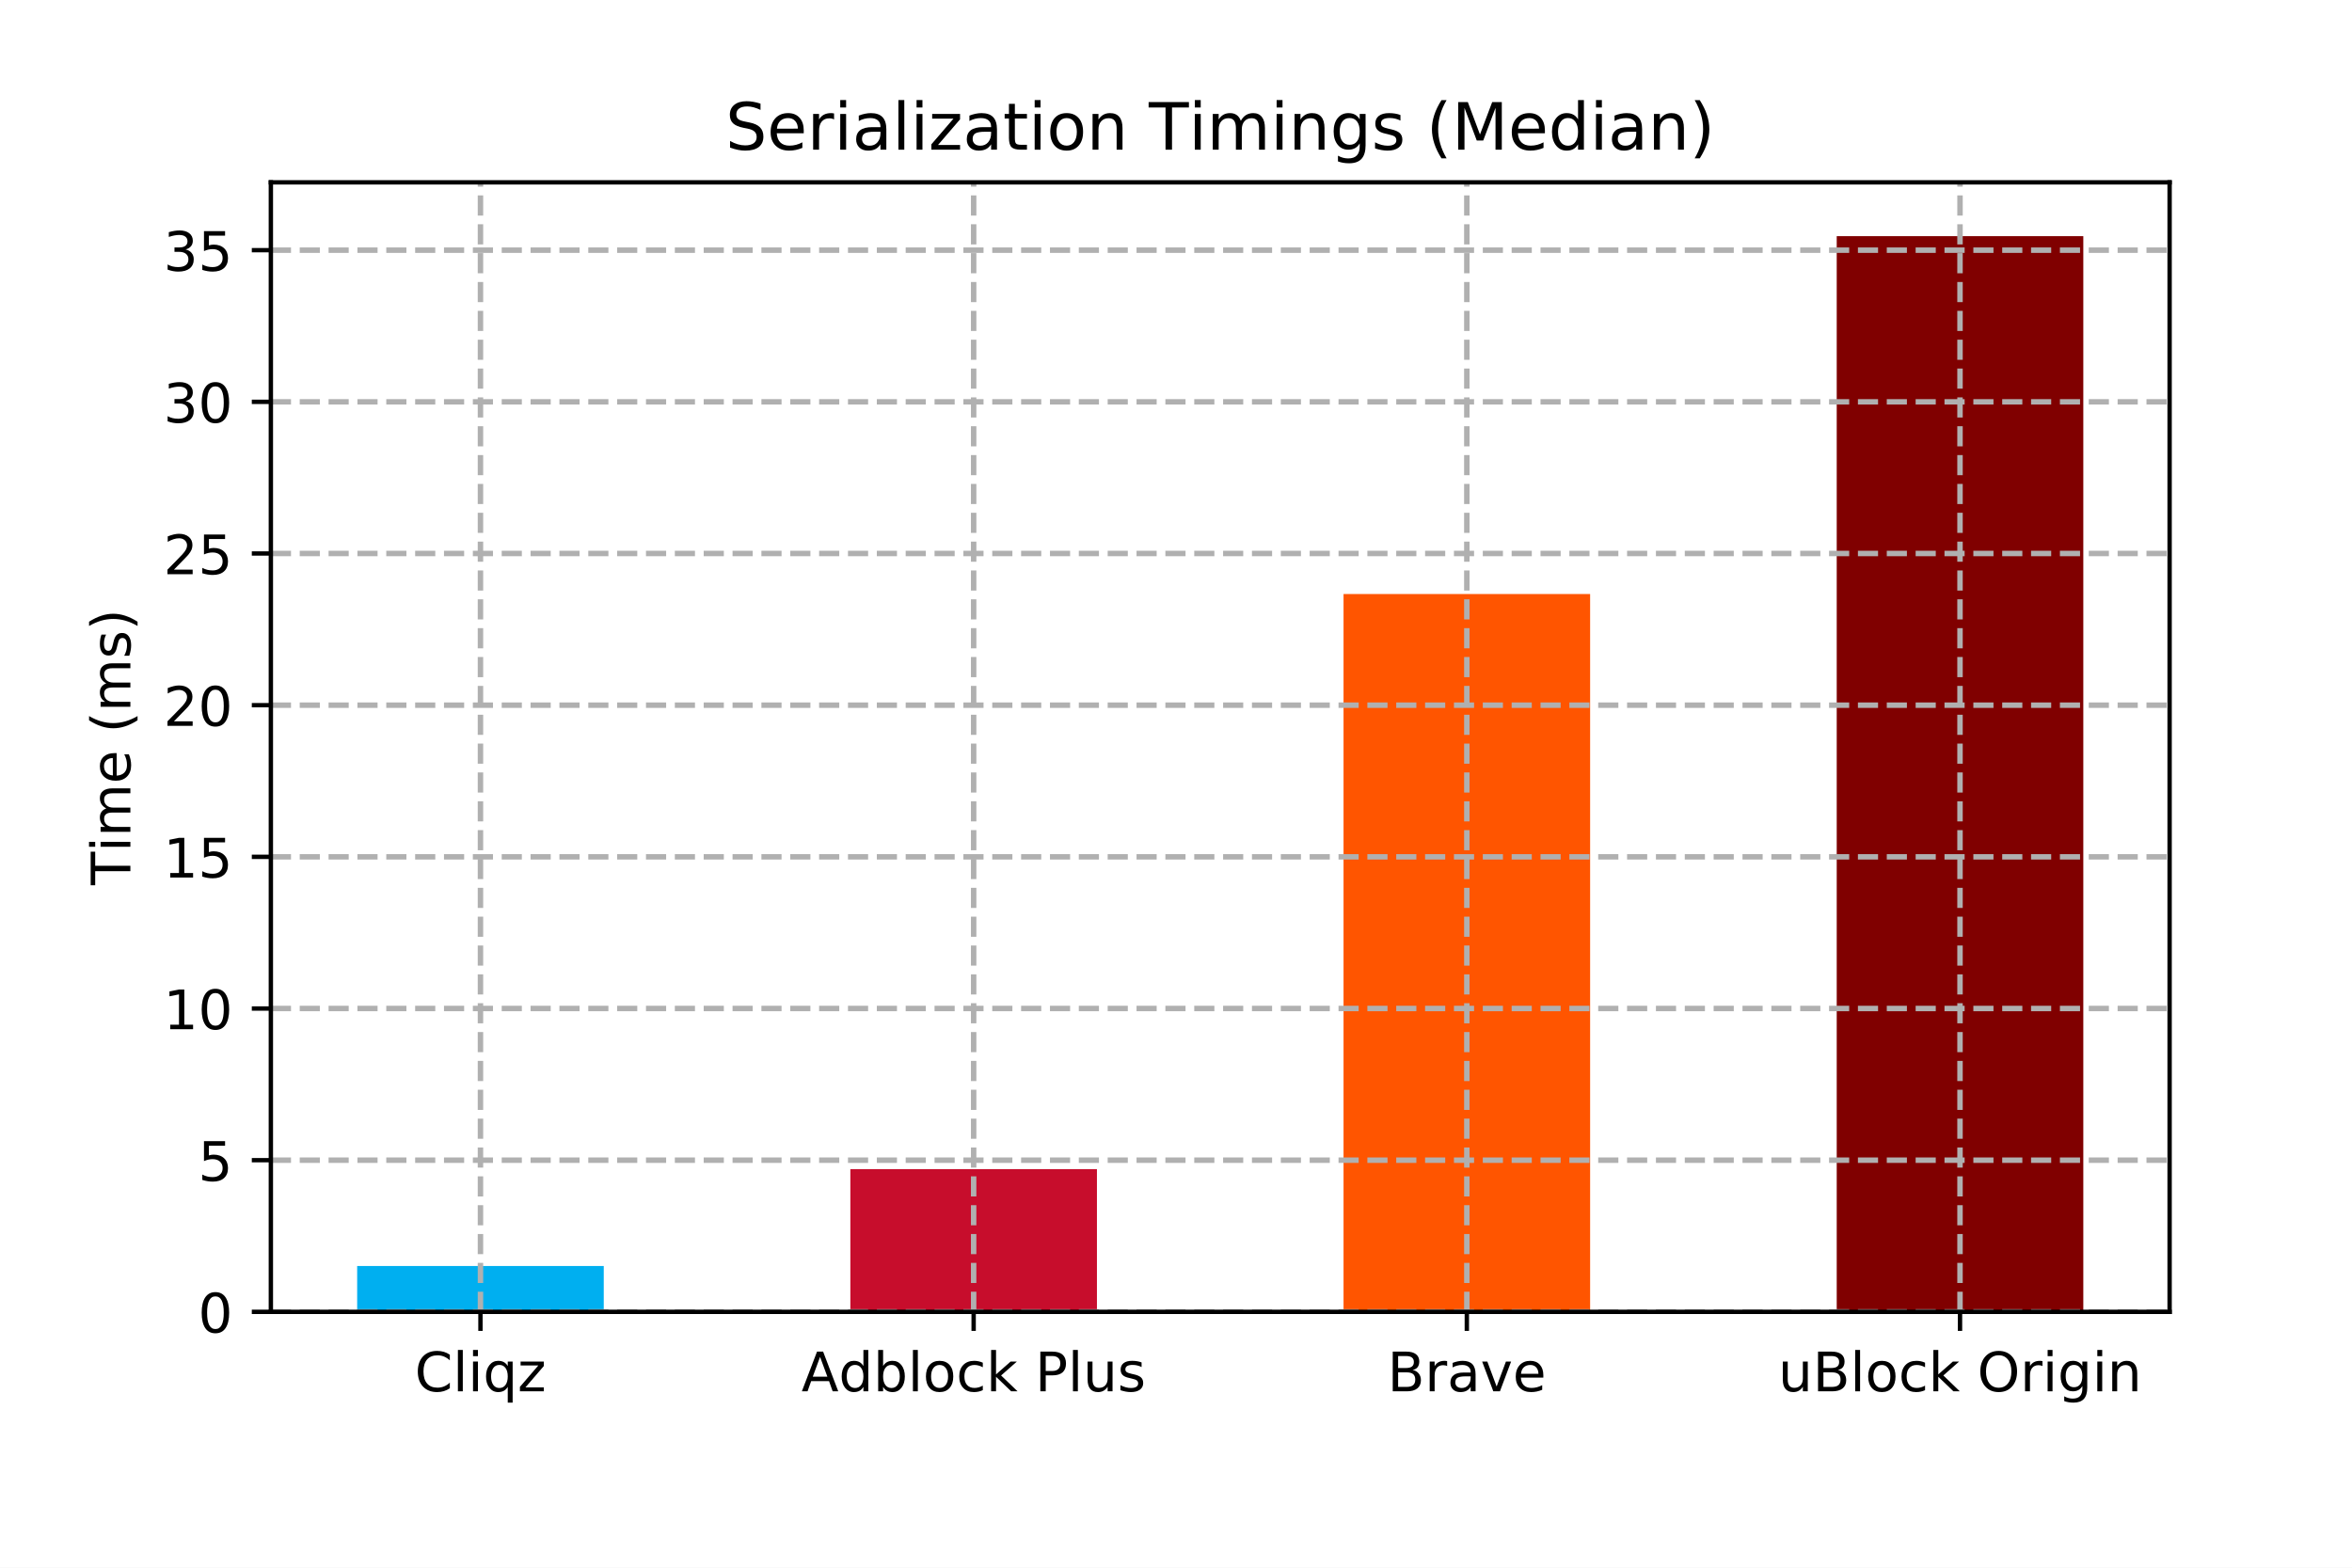
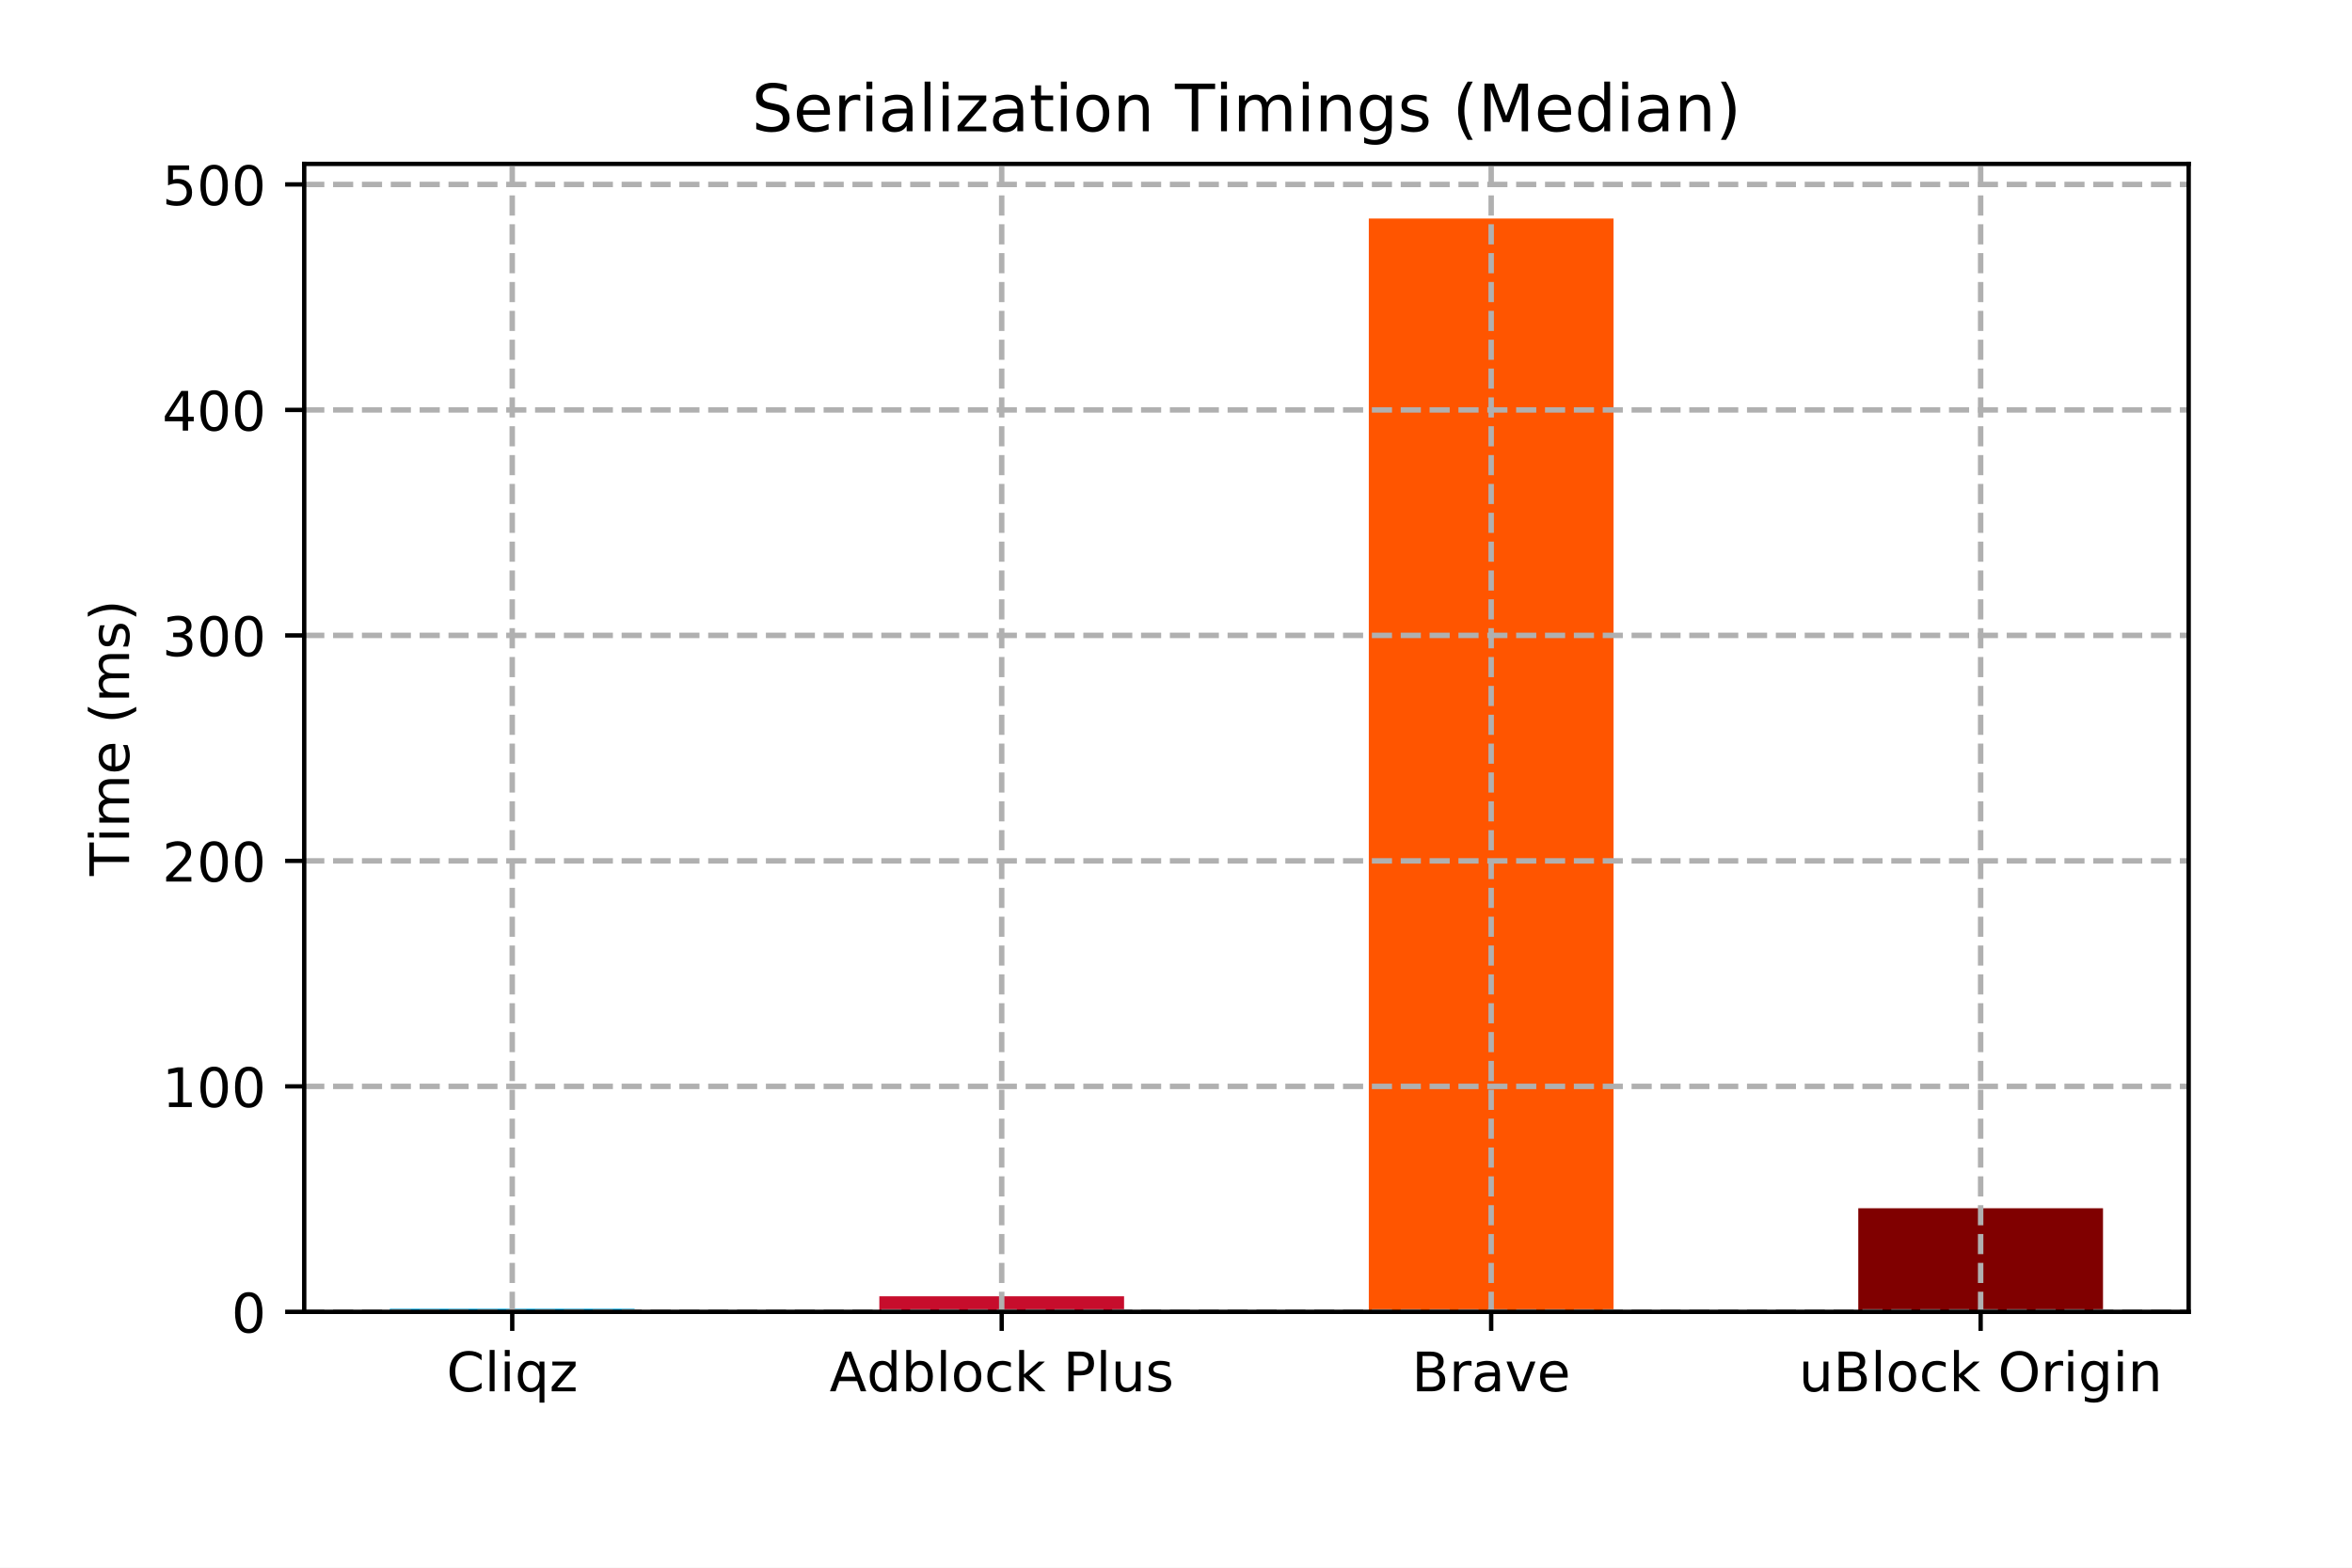
<svg xmlns="http://www.w3.org/2000/svg" xmlns:xlink="http://www.w3.org/1999/xlink" height="288pt" version="1.1" viewBox="0 0 432 288" width="432pt">
  <defs>
    <style type="text/css">
*{stroke-linecap:butt;stroke-linejoin:round;}
  </style>
  </defs>
  <g id="figure_1">
    <g id="patch_1">
      <path d="M 0 288  L 432 288  L 432 0  L 0 0  z " style="fill:#ffffff;" />
    </g>
    <g id="axes_1">
      <g id="patch_2">
-         <path d="M 49.75 241  L 398.5 241  L 398.5 33.5  L 49.75 33.5  z " style="fill:#ffffff;" />
+         <path d="M 55.875 241  L 402 241  L 402 30.11  L 55.875 30.11  z " style="fill:#ffffff;" />
      </g>
      <g id="patch_3">
-         <path clip-path="url(#pa444bc7387)" d="M 65.602 241  L 110.894 241  L 110.894 232.577  L 65.602 232.577  z " style="fill:#00aff0;" />
+         <path clip-path="url(#p5d32bf1800)" d="M 71.608 241  L 116.559 241  L 116.559 240.42  L 71.608 240.42  z " style="fill:#00aff0;" />
      </g>
      <g id="patch_4">
-         <path clip-path="url(#pa444bc7387)" d="M 156.187 241  L 201.479 241  L 201.479 214.775  L 156.187 214.775  z " style="fill:#c70d2c;" />
+         <path clip-path="url(#p5d32bf1800)" d="M 161.511 241  L 206.462 241  L 206.462 238.136  L 161.511 238.136  z " style="fill:#c70d2c;" />
      </g>
      <g id="patch_5">
-         <path clip-path="url(#pa444bc7387)" d="M 246.771 241  L 292.063 241  L 292.063 109.125  L 246.771 109.125  z " style="fill:#ff5500;" />
+         <path clip-path="url(#p5d32bf1800)" d="M 251.413 241  L 296.364 241  L 296.364 40.152  L 251.413 40.152  z " style="fill:#ff5500;" />
      </g>
      <g id="patch_6">
-         <path clip-path="url(#pa444bc7387)" d="M 337.356 241  L 382.648 241  L 382.648 43.381  L 337.356 43.381  z " style="fill:#800000;" />
+         <path clip-path="url(#p5d32bf1800)" d="M 341.316 241  L 386.267 241  L 386.267 221.967  L 341.316 221.967  z " style="fill:#800000;" />
      </g>
      <g id="matplotlib.axis_1">
        <g id="xtick_1">
          <g id="line2d_1">
-             <path clip-path="url(#pa444bc7387)" d="M 88.248 241  L 88.248 33.5  " style="fill:none;stroke:#b0b0b0;stroke-dasharray:3.7,1.6;stroke-dashoffset:0;" />
+             <path clip-path="url(#p5d32bf1800)" d="M 94.084 241  L 94.084 30.11  " style="fill:none;stroke:#b0b0b0;stroke-dasharray:3.7,1.6;stroke-dashoffset:0;" />
          </g>
          <g id="line2d_2">
            <defs>
-               <path d="M 0 0  L 0 3.5  " id="m024ff9b03b" style="stroke:#000000;stroke-width:0.8;" />
-             </defs>
-             <g>
-               <use style="stroke:#000000;stroke-width:0.8;" x="88.248" xlink:href="#m024ff9b03b" y="241" />
+               <path d="M 0 0  L 0 3.5  " id="mebc7d5b718" style="stroke:#000000;stroke-width:0.8;" />
+             </defs>
+             <g>
+               <use style="stroke:#000000;stroke-width:0.8;" x="94.084" xlink:href="#mebc7d5b718" y="241" />
            </g>
          </g>
          <g id="text_1">
            <defs>
              <path d="M 64.406 67.281  L 64.406 56.891  Q 59.422 61.531 53.781 63.812  Q 48.141 66.109 41.797 66.109  Q 29.297 66.109 22.656 58.469  Q 16.016 50.828 16.016 36.375  Q 16.016 21.969 22.656 14.328  Q 29.297 6.688 41.797 6.688  Q 48.141 6.688 53.781 8.984  Q 59.422 11.281 64.406 15.922  L 64.406 5.609  Q 59.234 2.094 53.438 0.328  Q 47.656 -1.422 41.219 -1.422  Q 24.656 -1.422 15.125 8.703  Q 5.609 18.844 5.609 36.375  Q 5.609 53.953 15.125 64.078  Q 24.656 74.219 41.219 74.219  Q 47.75 74.219 53.531 72.484  Q 59.328 70.75 64.406 67.281  z " id="DejaVuSans-67" />
              <path d="M 9.422 75.984  L 18.406 75.984  L 18.406 0  L 9.422 0  z " id="DejaVuSans-108" />
              <path d="M 9.422 54.688  L 18.406 54.688  L 18.406 0  L 9.422 0  z M 9.422 75.984  L 18.406 75.984  L 18.406 64.594  L 9.422 64.594  z " id="DejaVuSans-105" />
              <path d="M 14.797 27.297  Q 14.797 17.391 18.875 11.75  Q 22.953 6.109 30.078 6.109  Q 37.203 6.109 41.297 11.75  Q 45.406 17.391 45.406 27.297  Q 45.406 37.203 41.297 42.844  Q 37.203 48.484 30.078 48.484  Q 22.953 48.484 18.875 42.844  Q 14.797 37.203 14.797 27.297  z M 45.406 8.203  Q 42.578 3.328 38.25 0.953  Q 33.938 -1.422 27.875 -1.422  Q 17.969 -1.422 11.734 6.484  Q 5.516 14.406 5.516 27.297  Q 5.516 40.188 11.734 48.094  Q 17.969 56 27.875 56  Q 33.938 56 38.25 53.625  Q 42.578 51.266 45.406 46.391  L 45.406 54.688  L 54.391 54.688  L 54.391 -20.797  L 45.406 -20.797  z " id="DejaVuSans-113" />
              <path d="M 5.516 54.688  L 48.188 54.688  L 48.188 46.484  L 14.406 7.172  L 48.188 7.172  L 48.188 0  L 4.297 0  L 4.297 8.203  L 38.094 47.516  L 5.516 47.516  z " id="DejaVuSans-122" />
            </defs>
-             <g transform="translate(76.18041 255.5984)scale(0.1 -0.1)">
+             <g transform="translate(82.01564 255.5984)scale(0.1 -0.1)">
              <use xlink:href="#DejaVuSans-67" />
              <use x="69.824" xlink:href="#DejaVuSans-108" />
              <use x="97.607" xlink:href="#DejaVuSans-105" />
              <use x="125.391" xlink:href="#DejaVuSans-113" />
              <use x="188.867" xlink:href="#DejaVuSans-122" />
            </g>
          </g>
        </g>
        <g id="xtick_2">
          <g id="line2d_3">
-             <path clip-path="url(#pa444bc7387)" d="M 178.833 241  L 178.833 33.5  " style="fill:none;stroke:#b0b0b0;stroke-dasharray:3.7,1.6;stroke-dashoffset:0;" />
+             <path clip-path="url(#p5d32bf1800)" d="M 183.986 241  L 183.986 30.11  " style="fill:none;stroke:#b0b0b0;stroke-dasharray:3.7,1.6;stroke-dashoffset:0;" />
          </g>
          <g id="line2d_4">
            <g>
-               <use style="stroke:#000000;stroke-width:0.8;" x="178.833" xlink:href="#m024ff9b03b" y="241" />
+               <use style="stroke:#000000;stroke-width:0.8;" x="183.986" xlink:href="#mebc7d5b718" y="241" />
            </g>
          </g>
          <g id="text_2">
            <defs>
              <path d="M 34.188 63.188  L 20.797 26.906  L 47.609 26.906  z M 28.609 72.906  L 39.797 72.906  L 67.578 0  L 57.328 0  L 50.688 18.703  L 17.828 18.703  L 11.188 0  L 0.781 0  z " id="DejaVuSans-65" />
              <path d="M 45.406 46.391  L 45.406 75.984  L 54.391 75.984  L 54.391 0  L 45.406 0  L 45.406 8.203  Q 42.578 3.328 38.25 0.953  Q 33.938 -1.422 27.875 -1.422  Q 17.969 -1.422 11.734 6.484  Q 5.516 14.406 5.516 27.297  Q 5.516 40.188 11.734 48.094  Q 17.969 56 27.875 56  Q 33.938 56 38.25 53.625  Q 42.578 51.266 45.406 46.391  z M 14.797 27.297  Q 14.797 17.391 18.875 11.75  Q 22.953 6.109 30.078 6.109  Q 37.203 6.109 41.297 11.75  Q 45.406 17.391 45.406 27.297  Q 45.406 37.203 41.297 42.844  Q 37.203 48.484 30.078 48.484  Q 22.953 48.484 18.875 42.844  Q 14.797 37.203 14.797 27.297  z " id="DejaVuSans-100" />
              <path d="M 48.688 27.297  Q 48.688 37.203 44.609 42.844  Q 40.531 48.484 33.406 48.484  Q 26.266 48.484 22.188 42.844  Q 18.109 37.203 18.109 27.297  Q 18.109 17.391 22.188 11.75  Q 26.266 6.109 33.406 6.109  Q 40.531 6.109 44.609 11.75  Q 48.688 17.391 48.688 27.297  z M 18.109 46.391  Q 20.953 51.266 25.266 53.625  Q 29.594 56 35.594 56  Q 45.562 56 51.781 48.094  Q 58.016 40.188 58.016 27.297  Q 58.016 14.406 51.781 6.484  Q 45.562 -1.422 35.594 -1.422  Q 29.594 -1.422 25.266 0.953  Q 20.953 3.328 18.109 8.203  L 18.109 0  L 9.078 0  L 9.078 75.984  L 18.109 75.984  z " id="DejaVuSans-98" />
              <path d="M 30.609 48.391  Q 23.391 48.391 19.188 42.75  Q 14.984 37.109 14.984 27.297  Q 14.984 17.484 19.156 11.844  Q 23.344 6.203 30.609 6.203  Q 37.797 6.203 41.984 11.859  Q 46.188 17.531 46.188 27.297  Q 46.188 37.016 41.984 42.703  Q 37.797 48.391 30.609 48.391  z M 30.609 56  Q 42.328 56 49.016 48.375  Q 55.719 40.766 55.719 27.297  Q 55.719 13.875 49.016 6.219  Q 42.328 -1.422 30.609 -1.422  Q 18.844 -1.422 12.172 6.219  Q 5.516 13.875 5.516 27.297  Q 5.516 40.766 12.172 48.375  Q 18.844 56 30.609 56  z " id="DejaVuSans-111" />
              <path d="M 48.781 52.594  L 48.781 44.188  Q 44.969 46.297 41.141 47.344  Q 37.312 48.391 33.406 48.391  Q 24.656 48.391 19.812 42.844  Q 14.984 37.312 14.984 27.297  Q 14.984 17.281 19.812 11.734  Q 24.656 6.203 33.406 6.203  Q 37.312 6.203 41.141 7.25  Q 44.969 8.297 48.781 10.406  L 48.781 2.094  Q 45.016 0.344 40.984 -0.531  Q 36.969 -1.422 32.422 -1.422  Q 20.062 -1.422 12.781 6.344  Q 5.516 14.109 5.516 27.297  Q 5.516 40.672 12.859 48.328  Q 20.219 56 33.016 56  Q 37.156 56 41.109 55.141  Q 45.062 54.297 48.781 52.594  z " id="DejaVuSans-99" />
              <path d="M 9.078 75.984  L 18.109 75.984  L 18.109 31.109  L 44.922 54.688  L 56.391 54.688  L 27.391 29.109  L 57.625 0  L 45.906 0  L 18.109 26.703  L 18.109 0  L 9.078 0  z " id="DejaVuSans-107" />
              <path id="DejaVuSans-32" />
              <path d="M 19.672 64.797  L 19.672 37.406  L 32.078 37.406  Q 38.969 37.406 42.719 40.969  Q 46.484 44.531 46.484 51.125  Q 46.484 57.672 42.719 61.234  Q 38.969 64.797 32.078 64.797  z M 9.812 72.906  L 32.078 72.906  Q 44.344 72.906 50.609 67.359  Q 56.891 61.812 56.891 51.125  Q 56.891 40.328 50.609 34.812  Q 44.344 29.297 32.078 29.297  L 19.672 29.297  L 19.672 0  L 9.812 0  z " id="DejaVuSans-80" />
              <path d="M 8.5 21.578  L 8.5 54.688  L 17.484 54.688  L 17.484 21.922  Q 17.484 14.156 20.5 10.266  Q 23.531 6.391 29.594 6.391  Q 36.859 6.391 41.078 11.031  Q 45.312 15.672 45.312 23.688  L 45.312 54.688  L 54.297 54.688  L 54.297 0  L 45.312 0  L 45.312 8.406  Q 42.047 3.422 37.719 1  Q 33.406 -1.422 27.688 -1.422  Q 18.266 -1.422 13.375 4.438  Q 8.5 10.297 8.5 21.578  z M 31.109 56  z " id="DejaVuSans-117" />
              <path d="M 44.281 53.078  L 44.281 44.578  Q 40.484 46.531 36.375 47.5  Q 32.281 48.484 27.875 48.484  Q 21.188 48.484 17.844 46.438  Q 14.5 44.391 14.5 40.281  Q 14.5 37.156 16.891 35.375  Q 19.281 33.594 26.516 31.984  L 29.594 31.297  Q 39.156 29.25 43.188 25.516  Q 47.219 21.781 47.219 15.094  Q 47.219 7.469 41.188 3.016  Q 35.156 -1.422 24.609 -1.422  Q 20.219 -1.422 15.453 -0.562  Q 10.688 0.297 5.422 2  L 5.422 11.281  Q 10.406 8.688 15.234 7.391  Q 20.062 6.109 24.812 6.109  Q 31.156 6.109 34.562 8.281  Q 37.984 10.453 37.984 14.406  Q 37.984 18.062 35.516 20.016  Q 33.062 21.969 24.703 23.781  L 21.578 24.516  Q 13.234 26.266 9.516 29.906  Q 5.812 33.547 5.812 39.891  Q 5.812 47.609 11.281 51.797  Q 16.75 56 26.812 56  Q 31.781 56 36.172 55.266  Q 40.578 54.547 44.281 53.078  z " id="DejaVuSans-115" />
            </defs>
-             <g transform="translate(147.2054 255.5984)scale(0.1 -0.1)">
+             <g transform="translate(152.3589 255.5984)scale(0.1 -0.1)">
              <use xlink:href="#DejaVuSans-65" />
              <use x="68.393" xlink:href="#DejaVuSans-100" />
              <use x="131.869" xlink:href="#DejaVuSans-98" />
              <use x="195.346" xlink:href="#DejaVuSans-108" />
              <use x="223.129" xlink:href="#DejaVuSans-111" />
              <use x="284.311" xlink:href="#DejaVuSans-99" />
              <use x="339.291" xlink:href="#DejaVuSans-107" />
              <use x="397.201" xlink:href="#DejaVuSans-32" />
              <use x="428.988" xlink:href="#DejaVuSans-80" />
              <use x="489.291" xlink:href="#DejaVuSans-108" />
              <use x="517.074" xlink:href="#DejaVuSans-117" />
              <use x="580.453" xlink:href="#DejaVuSans-115" />
            </g>
          </g>
        </g>
        <g id="xtick_3">
          <g id="line2d_5">
-             <path clip-path="url(#pa444bc7387)" d="M 269.417 241  L 269.417 33.5  " style="fill:none;stroke:#b0b0b0;stroke-dasharray:3.7,1.6;stroke-dashoffset:0;" />
+             <path clip-path="url(#p5d32bf1800)" d="M 273.889 241  L 273.889 30.11  " style="fill:none;stroke:#b0b0b0;stroke-dasharray:3.7,1.6;stroke-dashoffset:0;" />
          </g>
          <g id="line2d_6">
            <g>
-               <use style="stroke:#000000;stroke-width:0.8;" x="269.417" xlink:href="#m024ff9b03b" y="241" />
+               <use style="stroke:#000000;stroke-width:0.8;" x="273.889" xlink:href="#mebc7d5b718" y="241" />
            </g>
          </g>
          <g id="text_3">
            <defs>
              <path d="M 19.672 34.812  L 19.672 8.109  L 35.5 8.109  Q 43.453 8.109 47.281 11.406  Q 51.125 14.703 51.125 21.484  Q 51.125 28.328 47.281 31.562  Q 43.453 34.812 35.5 34.812  z M 19.672 64.797  L 19.672 42.828  L 34.281 42.828  Q 41.5 42.828 45.031 45.531  Q 48.578 48.25 48.578 53.812  Q 48.578 59.328 45.031 62.062  Q 41.5 64.797 34.281 64.797  z M 9.812 72.906  L 35.016 72.906  Q 46.297 72.906 52.391 68.219  Q 58.5 63.531 58.5 54.891  Q 58.5 48.188 55.375 44.234  Q 52.25 40.281 46.188 39.312  Q 53.469 37.75 57.5 32.781  Q 61.531 27.828 61.531 20.406  Q 61.531 10.641 54.891 5.312  Q 48.25 0 35.984 0  L 9.812 0  z " id="DejaVuSans-66" />
              <path d="M 41.109 46.297  Q 39.594 47.172 37.812 47.578  Q 36.031 48 33.891 48  Q 26.266 48 22.188 43.047  Q 18.109 38.094 18.109 28.812  L 18.109 0  L 9.078 0  L 9.078 54.688  L 18.109 54.688  L 18.109 46.188  Q 20.953 51.172 25.484 53.578  Q 30.031 56 36.531 56  Q 37.453 56 38.578 55.875  Q 39.703 55.766 41.062 55.516  z " id="DejaVuSans-114" />
              <path d="M 34.281 27.484  Q 23.391 27.484 19.188 25  Q 14.984 22.516 14.984 16.5  Q 14.984 11.719 18.141 8.906  Q 21.297 6.109 26.703 6.109  Q 34.188 6.109 38.703 11.406  Q 43.219 16.703 43.219 25.484  L 43.219 27.484  z M 52.203 31.203  L 52.203 0  L 43.219 0  L 43.219 8.297  Q 40.141 3.328 35.547 0.953  Q 30.953 -1.422 24.312 -1.422  Q 15.922 -1.422 10.953 3.297  Q 6 8.016 6 15.922  Q 6 25.141 12.172 29.828  Q 18.359 34.516 30.609 34.516  L 43.219 34.516  L 43.219 35.406  Q 43.219 41.609 39.141 45  Q 35.062 48.391 27.688 48.391  Q 23 48.391 18.547 47.266  Q 14.109 46.141 10.016 43.891  L 10.016 52.203  Q 14.938 54.109 19.578 55.047  Q 24.219 56 28.609 56  Q 40.484 56 46.344 49.844  Q 52.203 43.703 52.203 31.203  z " id="DejaVuSans-97" />
              <path d="M 2.984 54.688  L 12.5 54.688  L 29.594 8.797  L 46.688 54.688  L 56.203 54.688  L 35.688 0  L 23.484 0  z " id="DejaVuSans-118" />
              <path d="M 56.203 29.594  L 56.203 25.203  L 14.891 25.203  Q 15.484 15.922 20.484 11.062  Q 25.484 6.203 34.422 6.203  Q 39.594 6.203 44.453 7.469  Q 49.312 8.734 54.109 11.281  L 54.109 2.781  Q 49.266 0.734 44.188 -0.344  Q 39.109 -1.422 33.891 -1.422  Q 20.797 -1.422 13.156 6.188  Q 5.516 13.812 5.516 26.812  Q 5.516 40.234 12.766 48.109  Q 20.016 56 32.328 56  Q 43.359 56 49.781 48.891  Q 56.203 41.797 56.203 29.594  z M 47.219 32.234  Q 47.125 39.594 43.094 43.984  Q 39.062 48.391 32.422 48.391  Q 24.906 48.391 20.391 44.141  Q 15.875 39.891 15.188 32.172  z " id="DejaVuSans-101" />
            </defs>
-             <g transform="translate(254.8313 255.5984)scale(0.1 -0.1)">
+             <g transform="translate(259.3029 255.5984)scale(0.1 -0.1)">
              <use xlink:href="#DejaVuSans-66" />
              <use x="68.604" xlink:href="#DejaVuSans-114" />
              <use x="109.717" xlink:href="#DejaVuSans-97" />
              <use x="170.996" xlink:href="#DejaVuSans-118" />
              <use x="230.176" xlink:href="#DejaVuSans-101" />
            </g>
          </g>
        </g>
        <g id="xtick_4">
          <g id="line2d_7">
-             <path clip-path="url(#pa444bc7387)" d="M 360.002 241  L 360.002 33.5  " style="fill:none;stroke:#b0b0b0;stroke-dasharray:3.7,1.6;stroke-dashoffset:0;" />
+             <path clip-path="url(#p5d32bf1800)" d="M 363.791 241  L 363.791 30.11  " style="fill:none;stroke:#b0b0b0;stroke-dasharray:3.7,1.6;stroke-dashoffset:0;" />
          </g>
          <g id="line2d_8">
            <g>
-               <use style="stroke:#000000;stroke-width:0.8;" x="360.002" xlink:href="#m024ff9b03b" y="241" />
+               <use style="stroke:#000000;stroke-width:0.8;" x="363.791" xlink:href="#mebc7d5b718" y="241" />
            </g>
          </g>
          <g id="text_4">
            <defs>
              <path d="M 39.406 66.219  Q 28.656 66.219 22.328 58.203  Q 16.016 50.203 16.016 36.375  Q 16.016 22.609 22.328 14.594  Q 28.656 6.594 39.406 6.594  Q 50.141 6.594 56.422 14.594  Q 62.703 22.609 62.703 36.375  Q 62.703 50.203 56.422 58.203  Q 50.141 66.219 39.406 66.219  z M 39.406 74.219  Q 54.734 74.219 63.906 63.938  Q 73.094 53.656 73.094 36.375  Q 73.094 19.141 63.906 8.859  Q 54.734 -1.422 39.406 -1.422  Q 24.031 -1.422 14.812 8.828  Q 5.609 19.094 5.609 36.375  Q 5.609 53.656 14.812 63.938  Q 24.031 74.219 39.406 74.219  z " id="DejaVuSans-79" />
              <path d="M 45.406 27.984  Q 45.406 37.75 41.375 43.109  Q 37.359 48.484 30.078 48.484  Q 22.859 48.484 18.828 43.109  Q 14.797 37.75 14.797 27.984  Q 14.797 18.266 18.828 12.891  Q 22.859 7.516 30.078 7.516  Q 37.359 7.516 41.375 12.891  Q 45.406 18.266 45.406 27.984  z M 54.391 6.781  Q 54.391 -7.172 48.188 -13.984  Q 42 -20.797 29.203 -20.797  Q 24.469 -20.797 20.266 -20.094  Q 16.062 -19.391 12.109 -17.922  L 12.109 -9.188  Q 16.062 -11.328 19.922 -12.344  Q 23.781 -13.375 27.781 -13.375  Q 36.625 -13.375 41.016 -8.766  Q 45.406 -4.156 45.406 5.172  L 45.406 9.625  Q 42.625 4.781 38.281 2.391  Q 33.938 0 27.875 0  Q 17.828 0 11.672 7.656  Q 5.516 15.328 5.516 27.984  Q 5.516 40.672 11.672 48.328  Q 17.828 56 27.875 56  Q 33.938 56 38.281 53.609  Q 42.625 51.219 45.406 46.391  L 45.406 54.688  L 54.391 54.688  z " id="DejaVuSans-103" />
              <path d="M 54.891 33.016  L 54.891 0  L 45.906 0  L 45.906 32.719  Q 45.906 40.484 42.875 44.328  Q 39.844 48.188 33.797 48.188  Q 26.516 48.188 22.312 43.547  Q 18.109 38.922 18.109 30.906  L 18.109 0  L 9.078 0  L 9.078 54.688  L 18.109 54.688  L 18.109 46.188  Q 21.344 51.125 25.703 53.562  Q 30.078 56 35.797 56  Q 45.219 56 50.047 50.172  Q 54.891 44.344 54.891 33.016  z " id="DejaVuSans-110" />
            </defs>
-             <g transform="translate(326.6079 255.5984)scale(0.1 -0.1)">
+             <g transform="translate(330.3976 255.5984)scale(0.1 -0.1)">
              <use xlink:href="#DejaVuSans-117" />
              <use x="63.379" xlink:href="#DejaVuSans-66" />
              <use x="131.982" xlink:href="#DejaVuSans-108" />
              <use x="159.766" xlink:href="#DejaVuSans-111" />
              <use x="220.947" xlink:href="#DejaVuSans-99" />
              <use x="275.928" xlink:href="#DejaVuSans-107" />
              <use x="333.838" xlink:href="#DejaVuSans-32" />
              <use x="365.625" xlink:href="#DejaVuSans-79" />
              <use x="444.336" xlink:href="#DejaVuSans-114" />
              <use x="485.449" xlink:href="#DejaVuSans-105" />
              <use x="513.232" xlink:href="#DejaVuSans-103" />
              <use x="576.709" xlink:href="#DejaVuSans-105" />
              <use x="604.492" xlink:href="#DejaVuSans-110" />
            </g>
          </g>
        </g>
      </g>
      <g id="matplotlib.axis_2">
        <g id="ytick_1">
          <g id="line2d_9">
-             <path clip-path="url(#pa444bc7387)" d="M 49.75 241  L 398.5 241  " style="fill:none;stroke:#b0b0b0;stroke-dasharray:3.7,1.6;stroke-dashoffset:0;" />
+             <path clip-path="url(#p5d32bf1800)" d="M 55.875 241  L 402 241  " style="fill:none;stroke:#b0b0b0;stroke-dasharray:3.7,1.6;stroke-dashoffset:0;" />
          </g>
          <g id="line2d_10">
            <defs>
-               <path d="M 0 0  L -3.5 0  " id="m82fd14deb2" style="stroke:#000000;stroke-width:0.8;" />
-             </defs>
-             <g>
-               <use style="stroke:#000000;stroke-width:0.8;" x="49.75" xlink:href="#m82fd14deb2" y="241" />
+               <path d="M 0 0  L -3.5 0  " id="m7b5793677f" style="stroke:#000000;stroke-width:0.8;" />
+             </defs>
+             <g>
+               <use style="stroke:#000000;stroke-width:0.8;" x="55.875" xlink:href="#m7b5793677f" y="241" />
            </g>
          </g>
          <g id="text_5">
            <defs>
              <path d="M 31.781 66.406  Q 24.172 66.406 20.328 58.906  Q 16.5 51.422 16.5 36.375  Q 16.5 21.391 20.328 13.891  Q 24.172 6.391 31.781 6.391  Q 39.453 6.391 43.281 13.891  Q 47.125 21.391 47.125 36.375  Q 47.125 51.422 43.281 58.906  Q 39.453 66.406 31.781 66.406  z M 31.781 74.219  Q 44.047 74.219 50.516 64.516  Q 56.984 54.828 56.984 36.375  Q 56.984 17.969 50.516 8.266  Q 44.047 -1.422 31.781 -1.422  Q 19.531 -1.422 13.062 8.266  Q 6.594 17.969 6.594 36.375  Q 6.594 54.828 13.062 64.516  Q 19.531 74.219 31.781 74.219  z " id="DejaVuSans-48" />
            </defs>
-             <g transform="translate(36.3875 244.7992)scale(0.1 -0.1)">
+             <g transform="translate(42.5125 244.7992)scale(0.1 -0.1)">
              <use xlink:href="#DejaVuSans-48" />
            </g>
          </g>
        </g>
        <g id="ytick_2">
          <g id="line2d_11">
-             <path clip-path="url(#pa444bc7387)" d="M 49.75 213.137  L 398.5 213.137  " style="fill:none;stroke:#b0b0b0;stroke-dasharray:3.7,1.6;stroke-dashoffset:0;" />
+             <path clip-path="url(#p5d32bf1800)" d="M 55.875 199.577  L 402 199.577  " style="fill:none;stroke:#b0b0b0;stroke-dasharray:3.7,1.6;stroke-dashoffset:0;" />
          </g>
          <g id="line2d_12">
            <g>
-               <use style="stroke:#000000;stroke-width:0.8;" x="49.75" xlink:href="#m82fd14deb2" y="213.137" />
+               <use style="stroke:#000000;stroke-width:0.8;" x="55.875" xlink:href="#m7b5793677f" y="199.577" />
            </g>
          </g>
          <g id="text_6">
            <defs>
-               <path d="M 10.797 72.906  L 49.516 72.906  L 49.516 64.594  L 19.828 64.594  L 19.828 46.734  Q 21.969 47.469 24.109 47.828  Q 26.266 48.188 28.422 48.188  Q 40.625 48.188 47.75 41.5  Q 54.891 34.812 54.891 23.391  Q 54.891 11.625 47.562 5.094  Q 40.234 -1.422 26.906 -1.422  Q 22.312 -1.422 17.547 -0.641  Q 12.797 0.141 7.719 1.703  L 7.719 11.625  Q 12.109 9.234 16.797 8.062  Q 21.484 6.891 26.703 6.891  Q 35.156 6.891 40.078 11.328  Q 45.016 15.766 45.016 23.391  Q 45.016 31 40.078 35.438  Q 35.156 39.891 26.703 39.891  Q 22.75 39.891 18.812 39.016  Q 14.891 38.141 10.797 36.281  z " id="DejaVuSans-53" />
-             </defs>
-             <g transform="translate(36.3875 216.936)scale(0.1 -0.1)">
-               <use xlink:href="#DejaVuSans-53" />
+               <path d="M 12.406 8.297  L 28.516 8.297  L 28.516 63.922  L 10.984 60.406  L 10.984 69.391  L 28.422 72.906  L 38.281 72.906  L 38.281 8.297  L 54.391 8.297  L 54.391 0  L 12.406 0  z " id="DejaVuSans-49" />
+             </defs>
+             <g transform="translate(29.7875 203.3758)scale(0.1 -0.1)">
+               <use xlink:href="#DejaVuSans-49" />
+               <use x="63.623" xlink:href="#DejaVuSans-48" />
+               <use x="127.246" xlink:href="#DejaVuSans-48" />
            </g>
          </g>
        </g>
        <g id="ytick_3">
          <g id="line2d_13">
-             <path clip-path="url(#pa444bc7387)" d="M 49.75 185.274  L 398.5 185.274  " style="fill:none;stroke:#b0b0b0;stroke-dasharray:3.7,1.6;stroke-dashoffset:0;" />
+             <path clip-path="url(#p5d32bf1800)" d="M 55.875 158.153  L 402 158.153  " style="fill:none;stroke:#b0b0b0;stroke-dasharray:3.7,1.6;stroke-dashoffset:0;" />
          </g>
          <g id="line2d_14">
            <g>
-               <use style="stroke:#000000;stroke-width:0.8;" x="49.75" xlink:href="#m82fd14deb2" y="185.274" />
+               <use style="stroke:#000000;stroke-width:0.8;" x="55.875" xlink:href="#m7b5793677f" y="158.153" />
            </g>
          </g>
          <g id="text_7">
            <defs>
-               <path d="M 12.406 8.297  L 28.516 8.297  L 28.516 63.922  L 10.984 60.406  L 10.984 69.391  L 28.422 72.906  L 38.281 72.906  L 38.281 8.297  L 54.391 8.297  L 54.391 0  L 12.406 0  z " id="DejaVuSans-49" />
-             </defs>
-             <g transform="translate(30.025 189.0727)scale(0.1 -0.1)">
-               <use xlink:href="#DejaVuSans-49" />
-               <use x="63.623" xlink:href="#DejaVuSans-48" />
+               <path d="M 19.188 8.297  L 53.609 8.297  L 53.609 0  L 7.328 0  L 7.328 8.297  Q 12.938 14.109 22.625 23.891  Q 32.328 33.688 34.812 36.531  Q 39.547 41.844 41.422 45.531  Q 43.312 49.219 43.312 52.781  Q 43.312 58.594 39.234 62.25  Q 35.156 65.922 28.609 65.922  Q 23.969 65.922 18.812 64.312  Q 13.672 62.703 7.812 59.422  L 7.812 69.391  Q 13.766 71.781 18.938 73  Q 24.125 74.219 28.422 74.219  Q 39.75 74.219 46.484 68.547  Q 53.219 62.891 53.219 53.422  Q 53.219 48.922 51.531 44.891  Q 49.859 40.875 45.406 35.406  Q 44.188 33.984 37.641 27.219  Q 31.109 20.453 19.188 8.297  z " id="DejaVuSans-50" />
+             </defs>
+             <g transform="translate(29.7875 161.9523)scale(0.1 -0.1)">
+               <use xlink:href="#DejaVuSans-50" />
+               <use x="63.623" xlink:href="#DejaVuSans-48" />
+               <use x="127.246" xlink:href="#DejaVuSans-48" />
            </g>
          </g>
        </g>
        <g id="ytick_4">
          <g id="line2d_15">
-             <path clip-path="url(#pa444bc7387)" d="M 49.75 157.41  L 398.5 157.41  " style="fill:none;stroke:#b0b0b0;stroke-dasharray:3.7,1.6;stroke-dashoffset:0;" />
+             <path clip-path="url(#p5d32bf1800)" d="M 55.875 116.73  L 402 116.73  " style="fill:none;stroke:#b0b0b0;stroke-dasharray:3.7,1.6;stroke-dashoffset:0;" />
          </g>
          <g id="line2d_16">
            <g>
-               <use style="stroke:#000000;stroke-width:0.8;" x="49.75" xlink:href="#m82fd14deb2" y="157.41" />
+               <use style="stroke:#000000;stroke-width:0.8;" x="55.875" xlink:href="#m7b5793677f" y="116.73" />
            </g>
          </g>
          <g id="text_8">
-             <g transform="translate(30.025 161.2095)scale(0.1 -0.1)">
-               <use xlink:href="#DejaVuSans-49" />
-               <use x="63.623" xlink:href="#DejaVuSans-53" />
+             <defs>
+               <path d="M 40.578 39.312  Q 47.656 37.797 51.625 33  Q 55.609 28.219 55.609 21.188  Q 55.609 10.406 48.188 4.484  Q 40.766 -1.422 27.094 -1.422  Q 22.516 -1.422 17.656 -0.516  Q 12.797 0.391 7.625 2.203  L 7.625 11.719  Q 11.719 9.328 16.594 8.109  Q 21.484 6.891 26.812 6.891  Q 36.078 6.891 40.938 10.547  Q 45.797 14.203 45.797 21.188  Q 45.797 27.641 41.281 31.266  Q 36.766 34.906 28.719 34.906  L 20.219 34.906  L 20.219 43.016  L 29.109 43.016  Q 36.375 43.016 40.234 45.922  Q 44.094 48.828 44.094 54.297  Q 44.094 59.906 40.109 62.906  Q 36.141 65.922 28.719 65.922  Q 24.656 65.922 20.016 65.031  Q 15.375 64.156 9.812 62.312  L 9.812 71.094  Q 15.438 72.656 20.344 73.438  Q 25.25 74.219 29.594 74.219  Q 40.828 74.219 47.359 69.109  Q 53.906 64.016 53.906 55.328  Q 53.906 49.266 50.438 45.094  Q 46.969 40.922 40.578 39.312  z " id="DejaVuSans-51" />
+             </defs>
+             <g transform="translate(29.7875 120.5289)scale(0.1 -0.1)">
+               <use xlink:href="#DejaVuSans-51" />
+               <use x="63.623" xlink:href="#DejaVuSans-48" />
+               <use x="127.246" xlink:href="#DejaVuSans-48" />
            </g>
          </g>
        </g>
        <g id="ytick_5">
          <g id="line2d_17">
-             <path clip-path="url(#pa444bc7387)" d="M 49.75 129.547  L 398.5 129.547  " style="fill:none;stroke:#b0b0b0;stroke-dasharray:3.7,1.6;stroke-dashoffset:0;" />
+             <path clip-path="url(#p5d32bf1800)" d="M 55.875 75.306  L 402 75.306  " style="fill:none;stroke:#b0b0b0;stroke-dasharray:3.7,1.6;stroke-dashoffset:0;" />
          </g>
          <g id="line2d_18">
            <g>
-               <use style="stroke:#000000;stroke-width:0.8;" x="49.75" xlink:href="#m82fd14deb2" y="129.547" />
+               <use style="stroke:#000000;stroke-width:0.8;" x="55.875" xlink:href="#m7b5793677f" y="75.306" />
            </g>
          </g>
          <g id="text_9">
            <defs>
-               <path d="M 19.188 8.297  L 53.609 8.297  L 53.609 0  L 7.328 0  L 7.328 8.297  Q 12.938 14.109 22.625 23.891  Q 32.328 33.688 34.812 36.531  Q 39.547 41.844 41.422 45.531  Q 43.312 49.219 43.312 52.781  Q 43.312 58.594 39.234 62.25  Q 35.156 65.922 28.609 65.922  Q 23.969 65.922 18.812 64.312  Q 13.672 62.703 7.812 59.422  L 7.812 69.391  Q 13.766 71.781 18.938 73  Q 24.125 74.219 28.422 74.219  Q 39.75 74.219 46.484 68.547  Q 53.219 62.891 53.219 53.422  Q 53.219 48.922 51.531 44.891  Q 49.859 40.875 45.406 35.406  Q 44.188 33.984 37.641 27.219  Q 31.109 20.453 19.188 8.297  z " id="DejaVuSans-50" />
-             </defs>
-             <g transform="translate(30.025 133.3463)scale(0.1 -0.1)">
-               <use xlink:href="#DejaVuSans-50" />
-               <use x="63.623" xlink:href="#DejaVuSans-48" />
+               <path d="M 37.797 64.312  L 12.891 25.391  L 37.797 25.391  z M 35.203 72.906  L 47.609 72.906  L 47.609 25.391  L 58.016 25.391  L 58.016 17.188  L 47.609 17.188  L 47.609 0  L 37.797 0  L 37.797 17.188  L 4.891 17.188  L 4.891 26.703  z " id="DejaVuSans-52" />
+             </defs>
+             <g transform="translate(29.7875 79.10547)scale(0.1 -0.1)">
+               <use xlink:href="#DejaVuSans-52" />
+               <use x="63.623" xlink:href="#DejaVuSans-48" />
+               <use x="127.246" xlink:href="#DejaVuSans-48" />
            </g>
          </g>
        </g>
        <g id="ytick_6">
          <g id="line2d_19">
-             <path clip-path="url(#pa444bc7387)" d="M 49.75 101.684  L 398.5 101.684  " style="fill:none;stroke:#b0b0b0;stroke-dasharray:3.7,1.6;stroke-dashoffset:0;" />
+             <path clip-path="url(#p5d32bf1800)" d="M 55.875 33.883  L 402 33.883  " style="fill:none;stroke:#b0b0b0;stroke-dasharray:3.7,1.6;stroke-dashoffset:0;" />
          </g>
          <g id="line2d_20">
            <g>
-               <use style="stroke:#000000;stroke-width:0.8;" x="49.75" xlink:href="#m82fd14deb2" y="101.684" />
+               <use style="stroke:#000000;stroke-width:0.8;" x="55.875" xlink:href="#m7b5793677f" y="33.883" />
            </g>
          </g>
          <g id="text_10">
-             <g transform="translate(30.025 105.483)scale(0.1 -0.1)">
-               <use xlink:href="#DejaVuSans-50" />
-               <use x="63.623" xlink:href="#DejaVuSans-53" />
-             </g>
-           </g>
-         </g>
-         <g id="ytick_7">
-           <g id="line2d_21">
-             <path clip-path="url(#pa444bc7387)" d="M 49.75 73.821  L 398.5 73.821  " style="fill:none;stroke:#b0b0b0;stroke-dasharray:3.7,1.6;stroke-dashoffset:0;" />
-           </g>
-           <g id="line2d_22">
-             <g>
-               <use style="stroke:#000000;stroke-width:0.8;" x="49.75" xlink:href="#m82fd14deb2" y="73.821" />
-             </g>
-           </g>
-           <g id="text_11">
-             <defs>
-               <path d="M 40.578 39.312  Q 47.656 37.797 51.625 33  Q 55.609 28.219 55.609 21.188  Q 55.609 10.406 48.188 4.484  Q 40.766 -1.422 27.094 -1.422  Q 22.516 -1.422 17.656 -0.516  Q 12.797 0.391 7.625 2.203  L 7.625 11.719  Q 11.719 9.328 16.594 8.109  Q 21.484 6.891 26.812 6.891  Q 36.078 6.891 40.938 10.547  Q 45.797 14.203 45.797 21.188  Q 45.797 27.641 41.281 31.266  Q 36.766 34.906 28.719 34.906  L 20.219 34.906  L 20.219 43.016  L 29.109 43.016  Q 36.375 43.016 40.234 45.922  Q 44.094 48.828 44.094 54.297  Q 44.094 59.906 40.109 62.906  Q 36.141 65.922 28.719 65.922  Q 24.656 65.922 20.016 65.031  Q 15.375 64.156 9.812 62.312  L 9.812 71.094  Q 15.438 72.656 20.344 73.438  Q 25.25 74.219 29.594 74.219  Q 40.828 74.219 47.359 69.109  Q 53.906 64.016 53.906 55.328  Q 53.906 49.266 50.438 45.094  Q 46.969 40.922 40.578 39.312  z " id="DejaVuSans-51" />
-             </defs>
-             <g transform="translate(30.025 77.61979)scale(0.1 -0.1)">
-               <use xlink:href="#DejaVuSans-51" />
-               <use x="63.623" xlink:href="#DejaVuSans-48" />
-             </g>
-           </g>
-         </g>
-         <g id="ytick_8">
-           <g id="line2d_23">
-             <path clip-path="url(#pa444bc7387)" d="M 49.75 45.957  L 398.5 45.957  " style="fill:none;stroke:#b0b0b0;stroke-dasharray:3.7,1.6;stroke-dashoffset:0;" />
-           </g>
-           <g id="line2d_24">
-             <g>
-               <use style="stroke:#000000;stroke-width:0.8;" x="49.75" xlink:href="#m82fd14deb2" y="45.957" />
-             </g>
-           </g>
-           <g id="text_12">
-             <g transform="translate(30.025 49.75655)scale(0.1 -0.1)">
-               <use xlink:href="#DejaVuSans-51" />
-               <use x="63.623" xlink:href="#DejaVuSans-53" />
-             </g>
-           </g>
-         </g>
-         <g id="text_13">
+             <defs>
+               <path d="M 10.797 72.906  L 49.516 72.906  L 49.516 64.594  L 19.828 64.594  L 19.828 46.734  Q 21.969 47.469 24.109 47.828  Q 26.266 48.188 28.422 48.188  Q 40.625 48.188 47.75 41.5  Q 54.891 34.812 54.891 23.391  Q 54.891 11.625 47.562 5.094  Q 40.234 -1.422 26.906 -1.422  Q 22.312 -1.422 17.547 -0.641  Q 12.797 0.141 7.719 1.703  L 7.719 11.625  Q 12.109 9.234 16.797 8.062  Q 21.484 6.891 26.703 6.891  Q 35.156 6.891 40.078 11.328  Q 45.016 15.766 45.016 23.391  Q 45.016 31 40.078 35.438  Q 35.156 39.891 26.703 39.891  Q 22.75 39.891 18.812 39.016  Q 14.891 38.141 10.797 36.281  z " id="DejaVuSans-53" />
+             </defs>
+             <g transform="translate(29.7875 37.68203)scale(0.1 -0.1)">
+               <use xlink:href="#DejaVuSans-53" />
+               <use x="63.623" xlink:href="#DejaVuSans-48" />
+               <use x="127.246" xlink:href="#DejaVuSans-48" />
+             </g>
+           </g>
+         </g>
+         <g id="text_11">
          <defs>
            <path d="M -0.297 72.906  L 61.375 72.906  L 61.375 64.594  L 35.5 64.594  L 35.5 0  L 25.594 0  L 25.594 64.594  L -0.297 64.594  z " id="DejaVuSans-84" />
            <path d="M 52 44.188  Q 55.375 50.25 60.062 53.125  Q 64.75 56 71.094 56  Q 79.641 56 84.281 50.016  Q 88.922 44.047 88.922 33.016  L 88.922 0  L 79.891 0  L 79.891 32.719  Q 79.891 40.578 77.094 44.375  Q 74.312 48.188 68.609 48.188  Q 61.625 48.188 57.562 43.547  Q 53.516 38.922 53.516 30.906  L 53.516 0  L 44.484 0  L 44.484 32.719  Q 44.484 40.625 41.703 44.406  Q 38.922 48.188 33.109 48.188  Q 26.219 48.188 22.156 43.531  Q 18.109 38.875 18.109 30.906  L 18.109 0  L 9.078 0  L 9.078 54.688  L 18.109 54.688  L 18.109 46.188  Q 21.188 51.219 25.484 53.609  Q 29.781 56 35.688 56  Q 41.656 56 45.828 52.969  Q 50 49.953 52 44.188  z " id="DejaVuSans-109" />
            <path d="M 31 75.875  Q 24.469 64.656 21.281 53.656  Q 18.109 42.672 18.109 31.391  Q 18.109 20.125 21.312 9.062  Q 24.516 -2 31 -13.188  L 23.188 -13.188  Q 15.875 -1.703 12.234 9.375  Q 8.594 20.453 8.594 31.391  Q 8.594 42.281 12.203 53.312  Q 15.828 64.359 23.188 75.875  z " id="DejaVuSans-40" />
            <path d="M 8.016 75.875  L 15.828 75.875  Q 23.141 64.359 26.781 53.312  Q 30.422 42.281 30.422 31.391  Q 30.422 20.453 26.781 9.375  Q 23.141 -1.703 15.828 -13.188  L 8.016 -13.188  Q 14.5 -2 17.703 9.062  Q 20.906 20.125 20.906 31.391  Q 20.906 42.672 17.703 53.656  Q 14.5 64.656 8.016 75.875  z " id="DejaVuSans-41" />
          </defs>
-           <g transform="translate(23.94531 162.6031)rotate(-90)scale(0.1 -0.1)">
+           <g transform="translate(23.70781 160.9079)rotate(-90)scale(0.1 -0.1)">
            <use xlink:href="#DejaVuSans-84" />
            <use x="61.037" xlink:href="#DejaVuSans-105" />
            <use x="88.82" xlink:href="#DejaVuSans-109" />
            <use x="186.232" xlink:href="#DejaVuSans-101" />
            <use x="247.756" xlink:href="#DejaVuSans-32" />
            <use x="279.543" xlink:href="#DejaVuSans-40" />
            <use x="318.557" xlink:href="#DejaVuSans-109" />
            <use x="415.969" xlink:href="#DejaVuSans-115" />
            <use x="468.068" xlink:href="#DejaVuSans-41" />
          </g>
        </g>
      </g>
      <g id="patch_7">
-         <path d="M 49.75 241  L 49.75 33.5  " style="fill:none;stroke:#000000;stroke-linecap:square;stroke-linejoin:miter;stroke-width:0.8;" />
+         <path d="M 55.875 241  L 55.875 30.11  " style="fill:none;stroke:#000000;stroke-linecap:square;stroke-linejoin:miter;stroke-width:0.8;" />
      </g>
      <g id="patch_8">
-         <path d="M 398.5 241  L 398.5 33.5  " style="fill:none;stroke:#000000;stroke-linecap:square;stroke-linejoin:miter;stroke-width:0.8;" />
+         <path d="M 402 241  L 402 30.11  " style="fill:none;stroke:#000000;stroke-linecap:square;stroke-linejoin:miter;stroke-width:0.8;" />
      </g>
      <g id="patch_9">
-         <path d="M 49.75 241  L 398.5 241  " style="fill:none;stroke:#000000;stroke-linecap:square;stroke-linejoin:miter;stroke-width:0.8;" />
+         <path d="M 55.875 241  L 402 241  " style="fill:none;stroke:#000000;stroke-linecap:square;stroke-linejoin:miter;stroke-width:0.8;" />
      </g>
      <g id="patch_10">
-         <path d="M 49.75 33.5  L 398.5 33.5  " style="fill:none;stroke:#000000;stroke-linecap:square;stroke-linejoin:miter;stroke-width:0.8;" />
-       </g>
-       <g id="text_14">
+         <path d="M 55.875 30.11  L 402 30.11  " style="fill:none;stroke:#000000;stroke-linecap:square;stroke-linejoin:miter;stroke-width:0.8;" />
+       </g>
+       <g id="text_12">
        <defs>
          <path d="M 53.516 70.516  L 53.516 60.891  Q 47.906 63.578 42.922 64.891  Q 37.938 66.219 33.297 66.219  Q 25.25 66.219 20.875 63.094  Q 16.5 59.969 16.5 54.203  Q 16.5 49.359 19.406 46.891  Q 22.312 44.438 30.422 42.922  L 36.375 41.703  Q 47.406 39.594 52.656 34.297  Q 57.906 29 57.906 20.125  Q 57.906 9.516 50.797 4.047  Q 43.703 -1.422 29.984 -1.422  Q 24.812 -1.422 18.969 -0.25  Q 13.141 0.922 6.891 3.219  L 6.891 13.375  Q 12.891 10.016 18.656 8.297  Q 24.422 6.594 29.984 6.594  Q 38.422 6.594 43.016 9.906  Q 47.609 13.234 47.609 19.391  Q 47.609 24.75 44.312 27.781  Q 41.016 30.812 33.5 32.328  L 27.484 33.5  Q 16.453 35.688 11.516 40.375  Q 6.594 45.062 6.594 53.422  Q 6.594 63.094 13.406 68.656  Q 20.219 74.219 32.172 74.219  Q 37.312 74.219 42.625 73.281  Q 47.953 72.359 53.516 70.516  z " id="DejaVuSans-83" />
          <path d="M 18.312 70.219  L 18.312 54.688  L 36.812 54.688  L 36.812 47.703  L 18.312 47.703  L 18.312 18.016  Q 18.312 11.328 20.141 9.422  Q 21.969 7.516 27.594 7.516  L 36.812 7.516  L 36.812 0  L 27.594 0  Q 17.188 0 13.234 3.875  Q 9.281 7.766 9.281 18.016  L 9.281 47.703  L 2.688 47.703  L 2.688 54.688  L 9.281 54.688  L 9.281 70.219  z " id="DejaVuSans-116" />
          <path d="M 9.812 72.906  L 24.516 72.906  L 43.109 23.297  L 61.812 72.906  L 76.516 72.906  L 76.516 0  L 66.891 0  L 66.891 64.016  L 48.094 14.016  L 38.188 14.016  L 19.391 64.016  L 19.391 0  L 9.812 0  z " id="DejaVuSans-77" />
        </defs>
-         <g transform="translate(133.2644 27.5)scale(0.12 -0.12)">
+         <g transform="translate(138.0769 24.1096)scale(0.12 -0.12)">
          <use xlink:href="#DejaVuSans-83" />
          <use x="63.477" xlink:href="#DejaVuSans-101" />
          <use x="125" xlink:href="#DejaVuSans-114" />
          <use x="166.113" xlink:href="#DejaVuSans-105" />
          <use x="193.896" xlink:href="#DejaVuSans-97" />
          <use x="255.176" xlink:href="#DejaVuSans-108" />
          <use x="282.959" xlink:href="#DejaVuSans-105" />
          <use x="310.742" xlink:href="#DejaVuSans-122" />
          <use x="363.232" xlink:href="#DejaVuSans-97" />
          <use x="424.512" xlink:href="#DejaVuSans-116" />
          <use x="463.721" xlink:href="#DejaVuSans-105" />
          <use x="491.504" xlink:href="#DejaVuSans-111" />
          <use x="552.686" xlink:href="#DejaVuSans-110" />
          <use x="616.064" xlink:href="#DejaVuSans-32" />
          <use x="647.852" xlink:href="#DejaVuSans-84" />
          <use x="708.889" xlink:href="#DejaVuSans-105" />
          <use x="736.672" xlink:href="#DejaVuSans-109" />
          <use x="834.084" xlink:href="#DejaVuSans-105" />
          <use x="861.867" xlink:href="#DejaVuSans-110" />
          <use x="925.246" xlink:href="#DejaVuSans-103" />
          <use x="988.723" xlink:href="#DejaVuSans-115" />
          <use x="1040.822" xlink:href="#DejaVuSans-32" />
          <use x="1072.609" xlink:href="#DejaVuSans-40" />
          <use x="1111.623" xlink:href="#DejaVuSans-77" />
          <use x="1197.902" xlink:href="#DejaVuSans-101" />
          <use x="1259.426" xlink:href="#DejaVuSans-100" />
          <use x="1322.902" xlink:href="#DejaVuSans-105" />
          <use x="1350.686" xlink:href="#DejaVuSans-97" />
          <use x="1411.965" xlink:href="#DejaVuSans-110" />
          <use x="1475.344" xlink:href="#DejaVuSans-41" />
        </g>
      </g>
    </g>
  </g>
  <defs>
-     <clipPath id="pa444bc7387">
-       <rect height="207.5" width="348.75" x="49.75" y="33.5" />
+     <clipPath id="p5d32bf1800">
+       <rect height="210.89" width="346.125" x="55.875" y="30.11" />
    </clipPath>
  </defs>
</svg>
